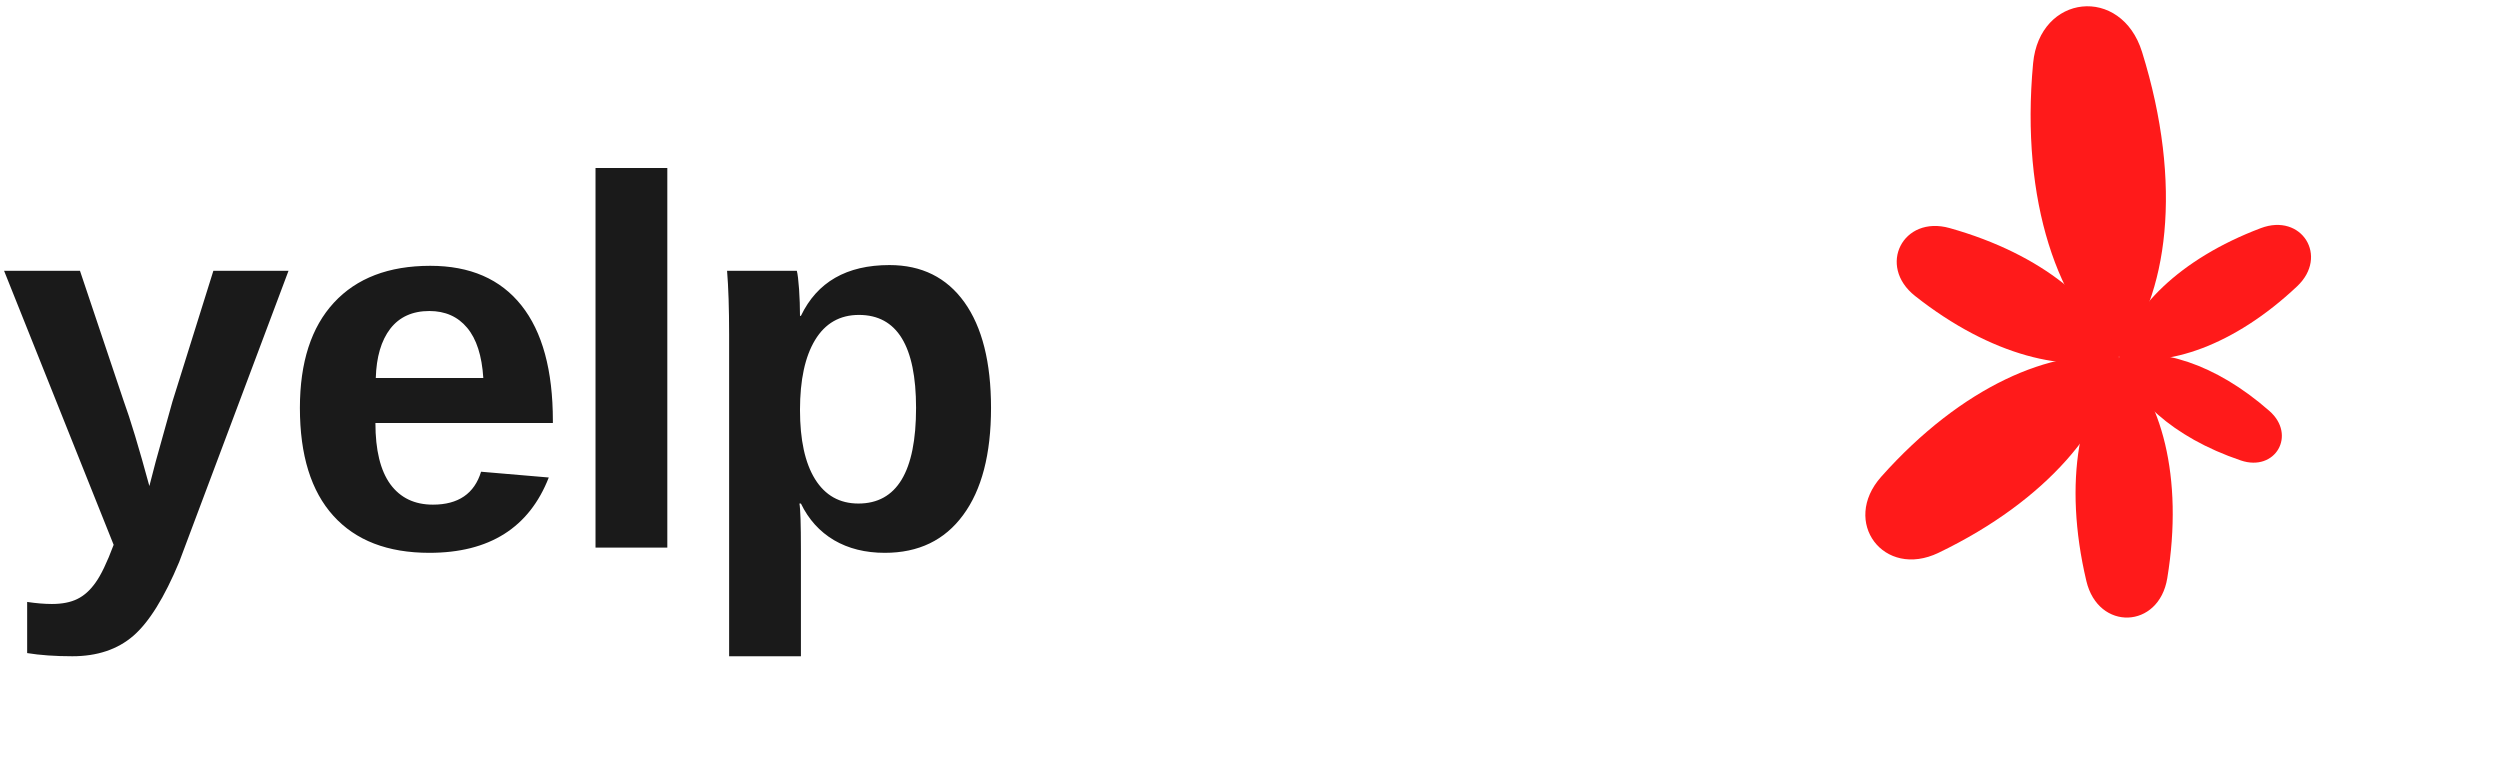
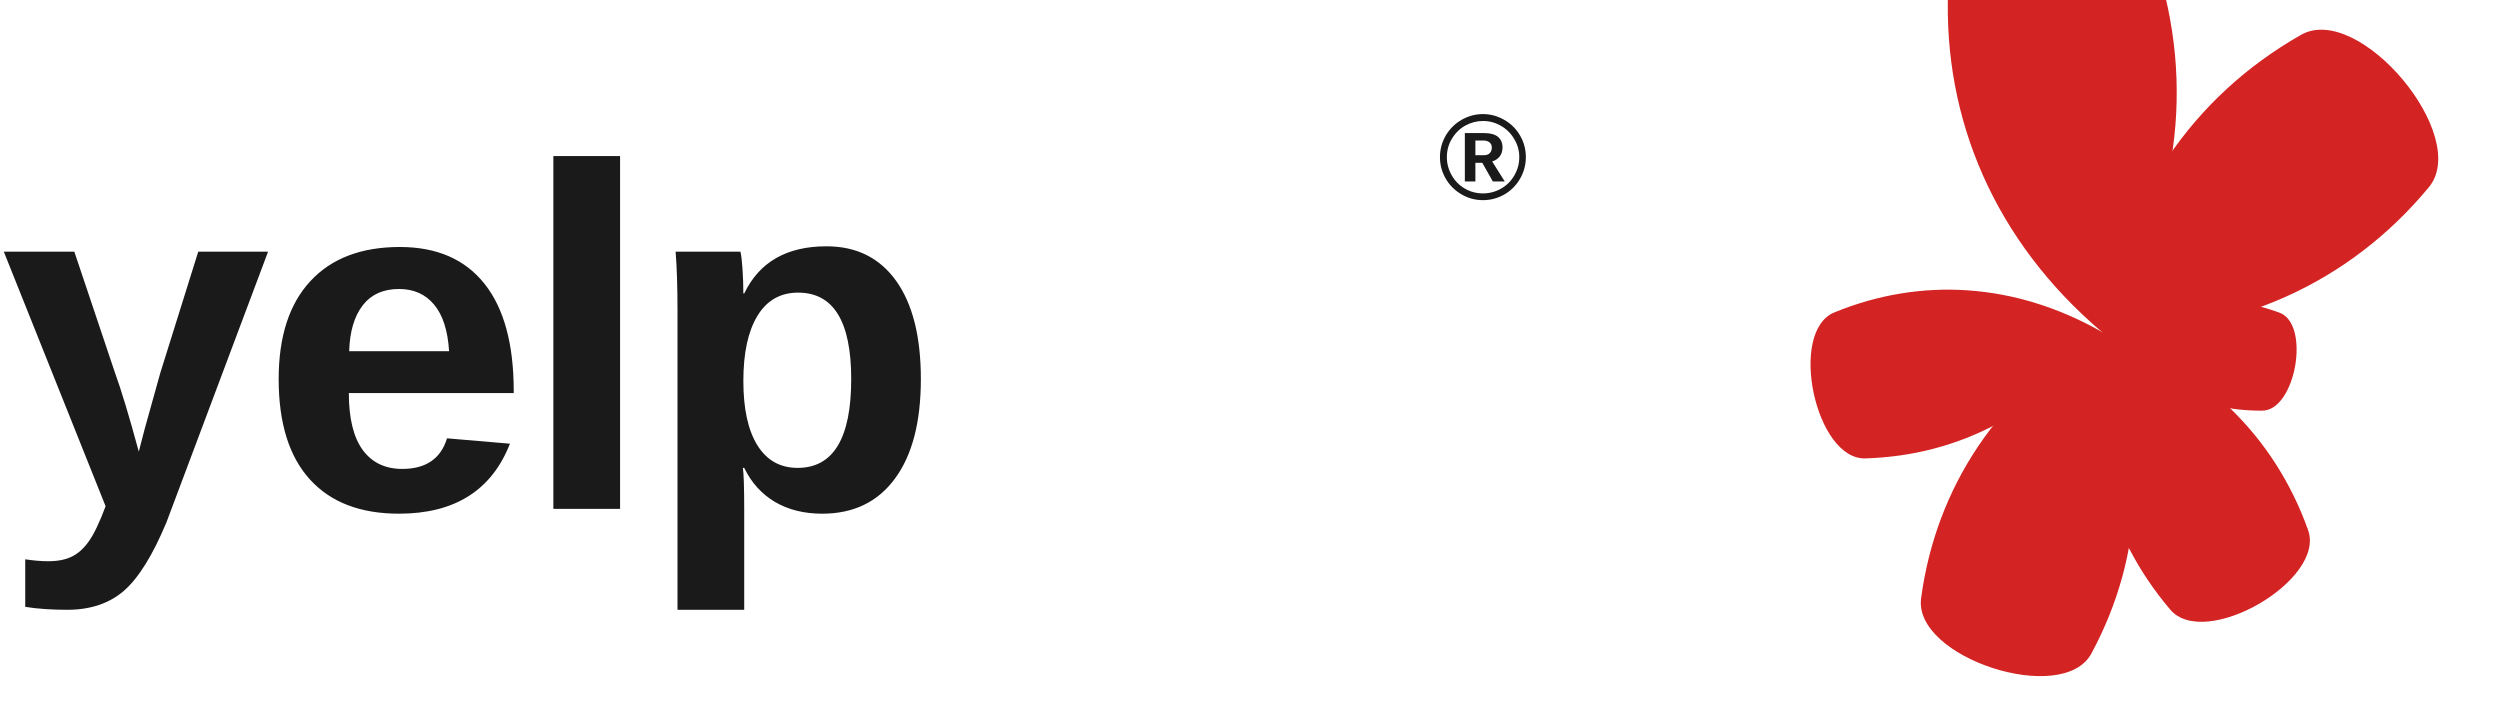
- <svg xmlns="http://www.w3.org/2000/svg" viewBox="0 0 210 64" width="210" height="64" role="img" aria-labelledby="yelpLogoTitle">
-   <text x="0" y="46" font-family="'Poppins', Arial, sans-serif" font-weight="700" font-size="44" letter-spacing="-1" fill="#1A1A1A">yelp</text>
-   <g transform="translate(178,30)">
-     <path fill="#FF1A1A" d="M0 0 C-4 -4 -6 -12 -4 -22 C-3 -27 3 -27 4 -22 C6 -12 4 -4 0 0 Z" transform="rotate(-6) scale(1.15)" />
-     <path fill="#FF1A1A" d="M0 0 C-4 -4 -6 -12 -4 -22 C-3 -27 3 -27 4 -22 C6 -12 4 -4 0 0 Z" transform="rotate(58) scale(0.72)" />
-     <path fill="#FF1A1A" d="M0 0 C-4 -4 -6 -12 -4 -22 C-3 -27 3 -27 4 -22 C6 -12 4 -4 0 0 Z" transform="rotate(120) scale(0.6)" />
-     <path fill="#FF1A1A" d="M0 0 C-4 -4 -6 -12 -4 -22 C-3 -27 3 -27 4 -22 C6 -12 4 -4 0 0 Z" transform="rotate(178) scale(0.85)" />
-     <path fill="#FF1A1A" d="M0 0 C-4 -4 -6 -12 -4 -22 C-3 -27 3 -27 4 -22 C6 -12 4 -4 0 0 Z" transform="rotate(233) scale(1.0)" />
-     <path fill="#FF1A1A" d="M0 0 C-4 -4 -6 -12 -4 -22 C-3 -27 3 -27 4 -22 C6 -12 4 -4 0 0 Z" transform="rotate(297) scale(0.8)" />
+ <svg xmlns="http://www.w3.org/2000/svg" viewBox="0 0 226 64" width="226" height="64" role="img" aria-labelledby="yelpLogoTitle">
+   <text x="0" y="46" font-family="Arial, Helvetica, sans-serif" font-weight="700" font-size="44" letter-spacing="-1" fill="#1A1A1A">yelp</text>
+   <text x="130" y="18" font-family="Arial, Helvetica, sans-serif" font-weight="600" font-size="11" fill="#1A1A1A">®</text>
+   <g transform="translate(190,30)">
+     <path fill="#D32323" d="M0 0 C-8 -9 -11 -20 -9 -31 C-8 -37 8 -37 9 -31 C11 -20 8 -9 0 0 Z" transform="rotate(-8) scale(1.05)" />
+     <path fill="#D32323" d="M0 0 C-8 -9 -11 -20 -9 -31 C-8 -37 8 -37 9 -31 C11 -20 8 -9 0 0 Z" transform="rotate(50) scale(1.0)" />
+     <path fill="#D32323" d="M0 0 C-8 -9 -11 -20 -9 -31 C-8 -37 8 -37 9 -31 C11 -20 8 -9 0 0 Z" transform="rotate(100) scale(0.5)" />
+     <path fill="#D32323" d="M0 0 C-8 -9 -11 -20 -9 -31 C-8 -37 8 -37 9 -31 C11 -20 8 -9 0 0 Z" transform="rotate(150) scale(0.8)" />
+     <path fill="#D32323" d="M0 0 C-8 -9 -11 -20 -9 -31 C-8 -37 8 -37 9 -31 C11 -20 8 -9 0 0 Z" transform="rotate(198) scale(0.9)" />
+     <path fill="#D32323" d="M0 0 C-8 -9 -11 -20 -9 -31 C-8 -37 8 -37 9 -31 C11 -20 8 -9 0 0 Z" transform="rotate(258) scale(0.75)" />
  </g>
</svg>
